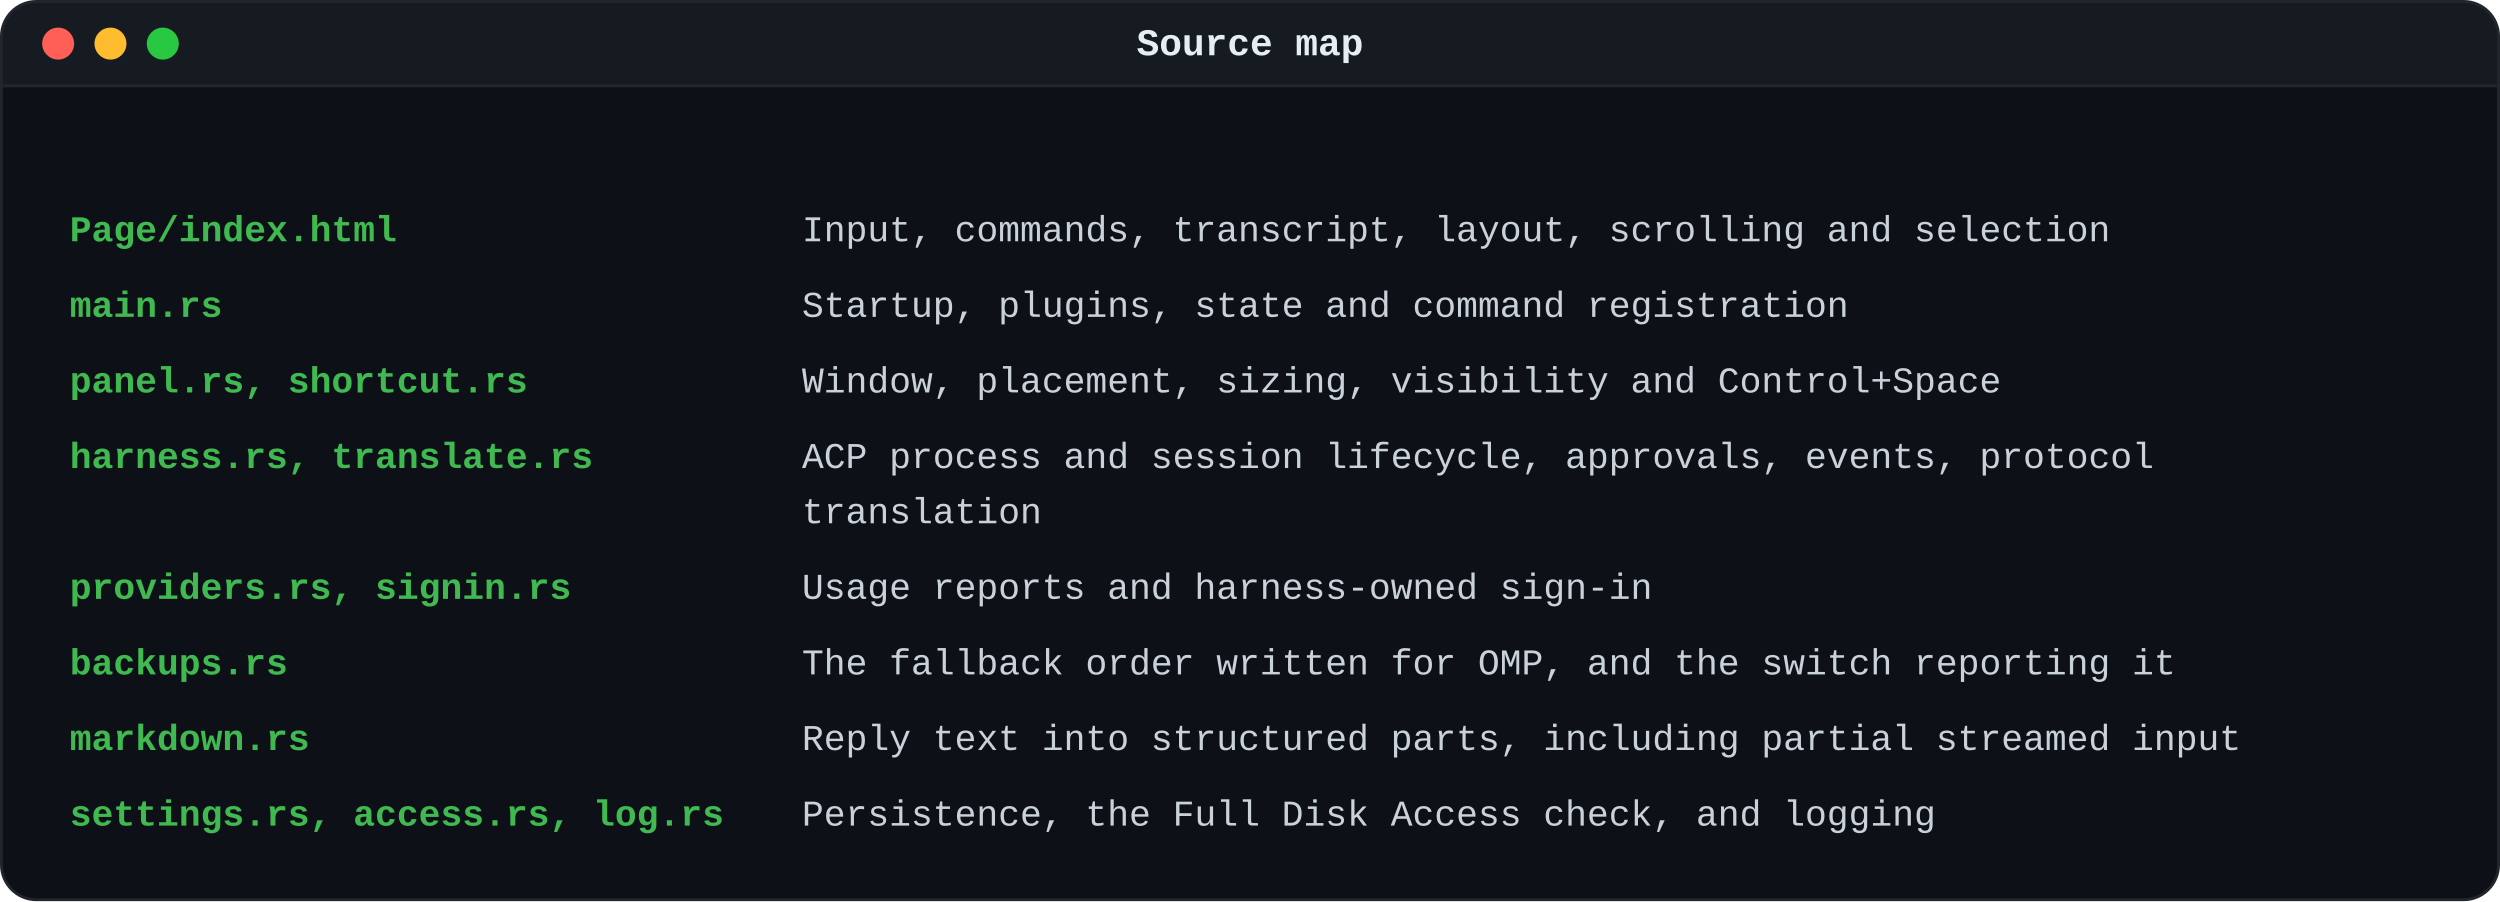
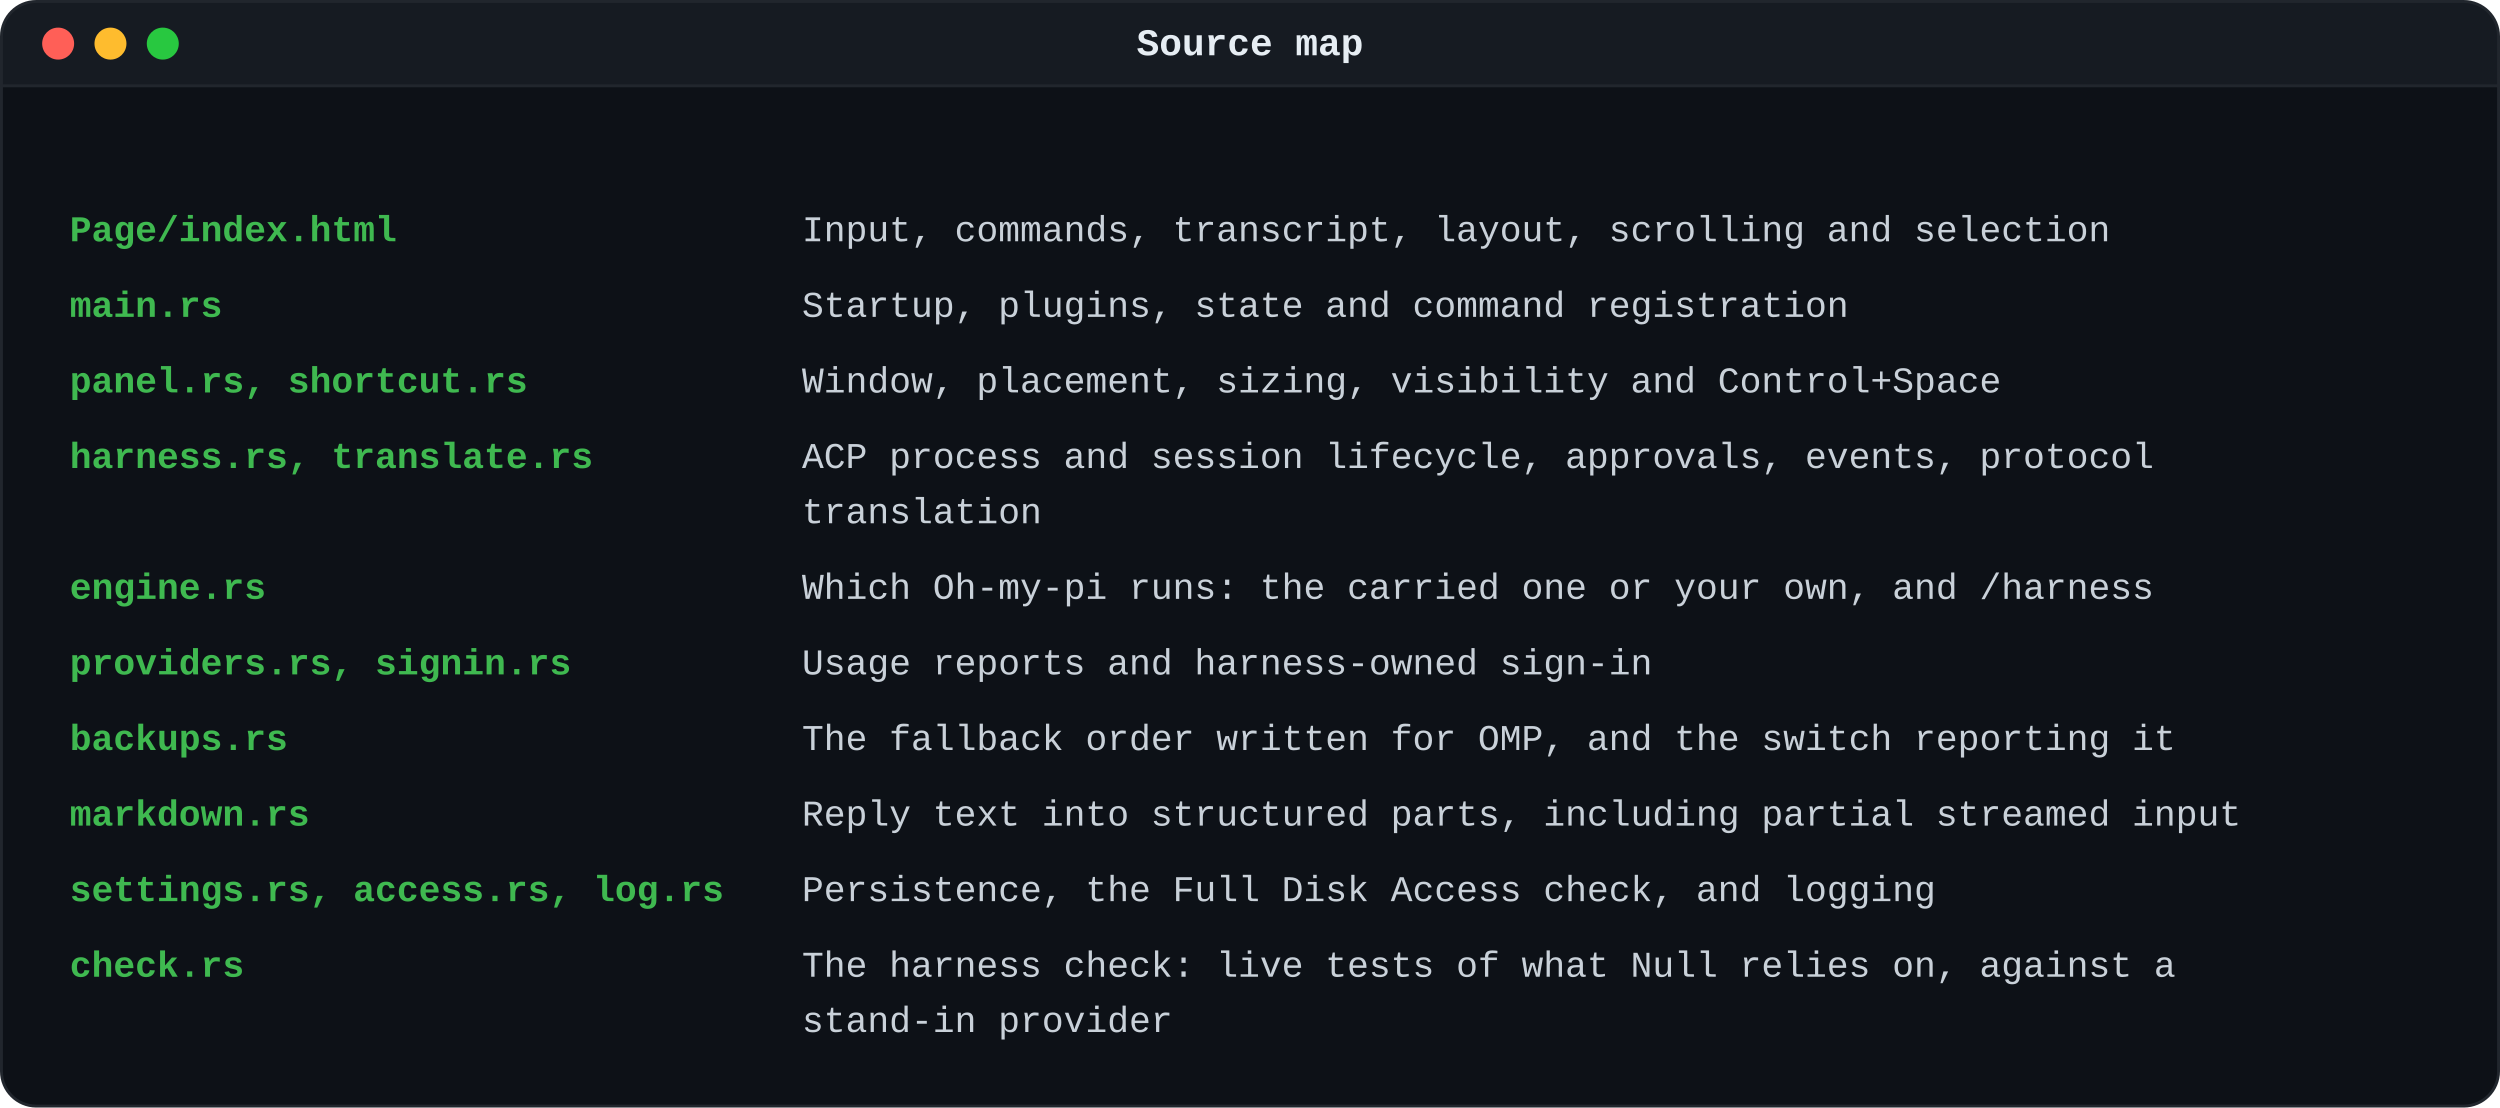
- <svg xmlns="http://www.w3.org/2000/svg" viewBox="0 0 860 310" width="860" height="310" fill="none" role="img" aria-label="Source map. Page/index.html: Input, commands, transcript, layout, scrolling and selection main.rs: Startup, plugins, state and command registration panel.rs, shortcut.rs: Window, placement, sizing, visibility and Control+Space harness.rs, translate.rs: ACP process and session lifecycle, approvals, events, protocol translation providers.rs, signin.rs: Usage reports and harness-owned sign-in backups.rs: The fallback order written for OMP, and the switch reporting it markdown.rs: Reply text into structured parts, including partial streamed input settings.rs, access.rs, log.rs: Persistence, the Full Disk Access check, and logging">
+ <svg xmlns="http://www.w3.org/2000/svg" viewBox="0 0 860 381" width="860" height="381" fill="none" role="img" aria-label="Source map. Page/index.html: Input, commands, transcript, layout, scrolling and selection main.rs: Startup, plugins, state and command registration panel.rs, shortcut.rs: Window, placement, sizing, visibility and Control+Space harness.rs, translate.rs: ACP process and session lifecycle, approvals, events, protocol translation engine.rs: Which Oh-my-pi runs: the carried one or your own, and /harness providers.rs, signin.rs: Usage reports and harness-owned sign-in backups.rs: The fallback order written for OMP, and the switch reporting it markdown.rs: Reply text into structured parts, including partial streamed input settings.rs, access.rs, log.rs: Persistence, the Full Disk Access check, and logging check.rs: The harness check: live tests of what Null relies on, against a stand-in provider">
  <style>
    text { font-family: ui-monospace,SFMono-Regular,'SF Mono',Menlo,Consolas,'Liberation Mono',monospace; }
    .rise { animation: rise .35s ease-out both; }
    .fade { animation: fade .4s ease-out both; }
    .blink { animation: blink 1.1s steps(1) infinite; }
    @keyframes rise { from { opacity: 0; transform: translateY(4px); } }
    @keyframes fade { from { opacity: 0; } }
    @keyframes blink { 50% { opacity: 0; } }
    @keyframes hold { 0%, 99.9% { opacity: 1; } 100% { opacity: 0; } }
    @media (prefers-reduced-motion: reduce) { * { animation: none !important; } }
  </style>
  <clipPath id="win">
-     <rect x="0.5" y="0.5" width="859" height="309" rx="12" />
+     <rect x="0.5" y="0.5" width="859" height="380" rx="12" />
  </clipPath>
  <g clip-path="url(#win)">
-     <rect width="860" height="310" fill="#0D1117" />
+     <rect width="860" height="381" fill="#0D1117" />
    <rect width="860" height="30" fill="#161B22" />
    <path d="M0 29.5H860" stroke="#21262D" />
    <circle cx="20" cy="15.0" r="5.5" fill="#FF5F57" />
    <circle cx="38" cy="15.0" r="5.5" fill="#FEBC2E" />
    <circle cx="56" cy="15.0" r="5.5" fill="#28C840" />
    <text x="430.0" y="19.0" font-size="13" font-weight="600" fill="#E6EDF3" text-anchor="middle">Source map</text>
    <text x="24" y="83.0" font-size="12.5" font-weight="700" fill="#3FB950">Page/index.html</text>
    <text x="275.875" y="83.0" font-size="12.5" fill="#C9D1D9">Input, commands, transcript, layout, scrolling and selection</text>
    <text x="24" y="109.0" font-size="12.5" font-weight="700" fill="#3FB950">main.rs</text>
    <text x="275.875" y="109.0" font-size="12.5" fill="#C9D1D9">Startup, plugins, state and command registration</text>
    <text x="24" y="135.0" font-size="12.5" font-weight="700" fill="#3FB950">panel.rs, shortcut.rs</text>
    <text x="275.875" y="135.0" font-size="12.5" fill="#C9D1D9">Window, placement, sizing, visibility and Control+Space</text>
    <text x="24" y="161.0" font-size="12.5" font-weight="700" fill="#3FB950">harness.rs, translate.rs</text>
    <text x="275.875" y="161.0" font-size="12.5" fill="#C9D1D9">ACP process and session lifecycle, approvals, events, protocol</text>
    <text x="275.875" y="180.0" font-size="12.5" fill="#C9D1D9">translation</text>
-     <text x="24" y="206.0" font-size="12.5" font-weight="700" fill="#3FB950">providers.rs, signin.rs</text>
-     <text x="275.875" y="206.0" font-size="12.5" fill="#C9D1D9">Usage reports and harness-owned sign-in</text>
-     <text x="24" y="232.0" font-size="12.5" font-weight="700" fill="#3FB950">backups.rs</text>
-     <text x="275.875" y="232.0" font-size="12.5" fill="#C9D1D9">The fallback order written for OMP, and the switch reporting it</text>
-     <text x="24" y="258.0" font-size="12.5" font-weight="700" fill="#3FB950">markdown.rs</text>
-     <text x="275.875" y="258.0" font-size="12.5" fill="#C9D1D9">Reply text into structured parts, including partial streamed input</text>
-     <text x="24" y="284.0" font-size="12.5" font-weight="700" fill="#3FB950">settings.rs, access.rs, log.rs</text>
-     <text x="275.875" y="284.0" font-size="12.5" fill="#C9D1D9">Persistence, the Full Disk Access check, and logging</text>
+     <text x="24" y="206.0" font-size="12.5" font-weight="700" fill="#3FB950">engine.rs</text>
+     <text x="275.875" y="206.0" font-size="12.5" fill="#C9D1D9">Which Oh-my-pi runs: the carried one or your own, and /harness</text>
+     <text x="24" y="232.0" font-size="12.5" font-weight="700" fill="#3FB950">providers.rs, signin.rs</text>
+     <text x="275.875" y="232.0" font-size="12.5" fill="#C9D1D9">Usage reports and harness-owned sign-in</text>
+     <text x="24" y="258.0" font-size="12.5" font-weight="700" fill="#3FB950">backups.rs</text>
+     <text x="275.875" y="258.0" font-size="12.5" fill="#C9D1D9">The fallback order written for OMP, and the switch reporting it</text>
+     <text x="24" y="284.0" font-size="12.5" font-weight="700" fill="#3FB950">markdown.rs</text>
+     <text x="275.875" y="284.0" font-size="12.5" fill="#C9D1D9">Reply text into structured parts, including partial streamed input</text>
+     <text x="24" y="310.0" font-size="12.5" font-weight="700" fill="#3FB950">settings.rs, access.rs, log.rs</text>
+     <text x="275.875" y="310.0" font-size="12.5" fill="#C9D1D9">Persistence, the Full Disk Access check, and logging</text>
+     <text x="24" y="336.0" font-size="12.5" font-weight="700" fill="#3FB950">check.rs</text>
+     <text x="275.875" y="336.0" font-size="12.5" fill="#C9D1D9">The harness check: live tests of what Null relies on, against a</text>
+     <text x="275.875" y="355.0" font-size="12.5" fill="#C9D1D9">stand-in provider</text>
  </g>
-   <rect x="0.5" y="0.5" width="859" height="309" rx="12" stroke="#21262D" />
+   <rect x="0.5" y="0.5" width="859" height="380" rx="12" stroke="#21262D" />
</svg>
